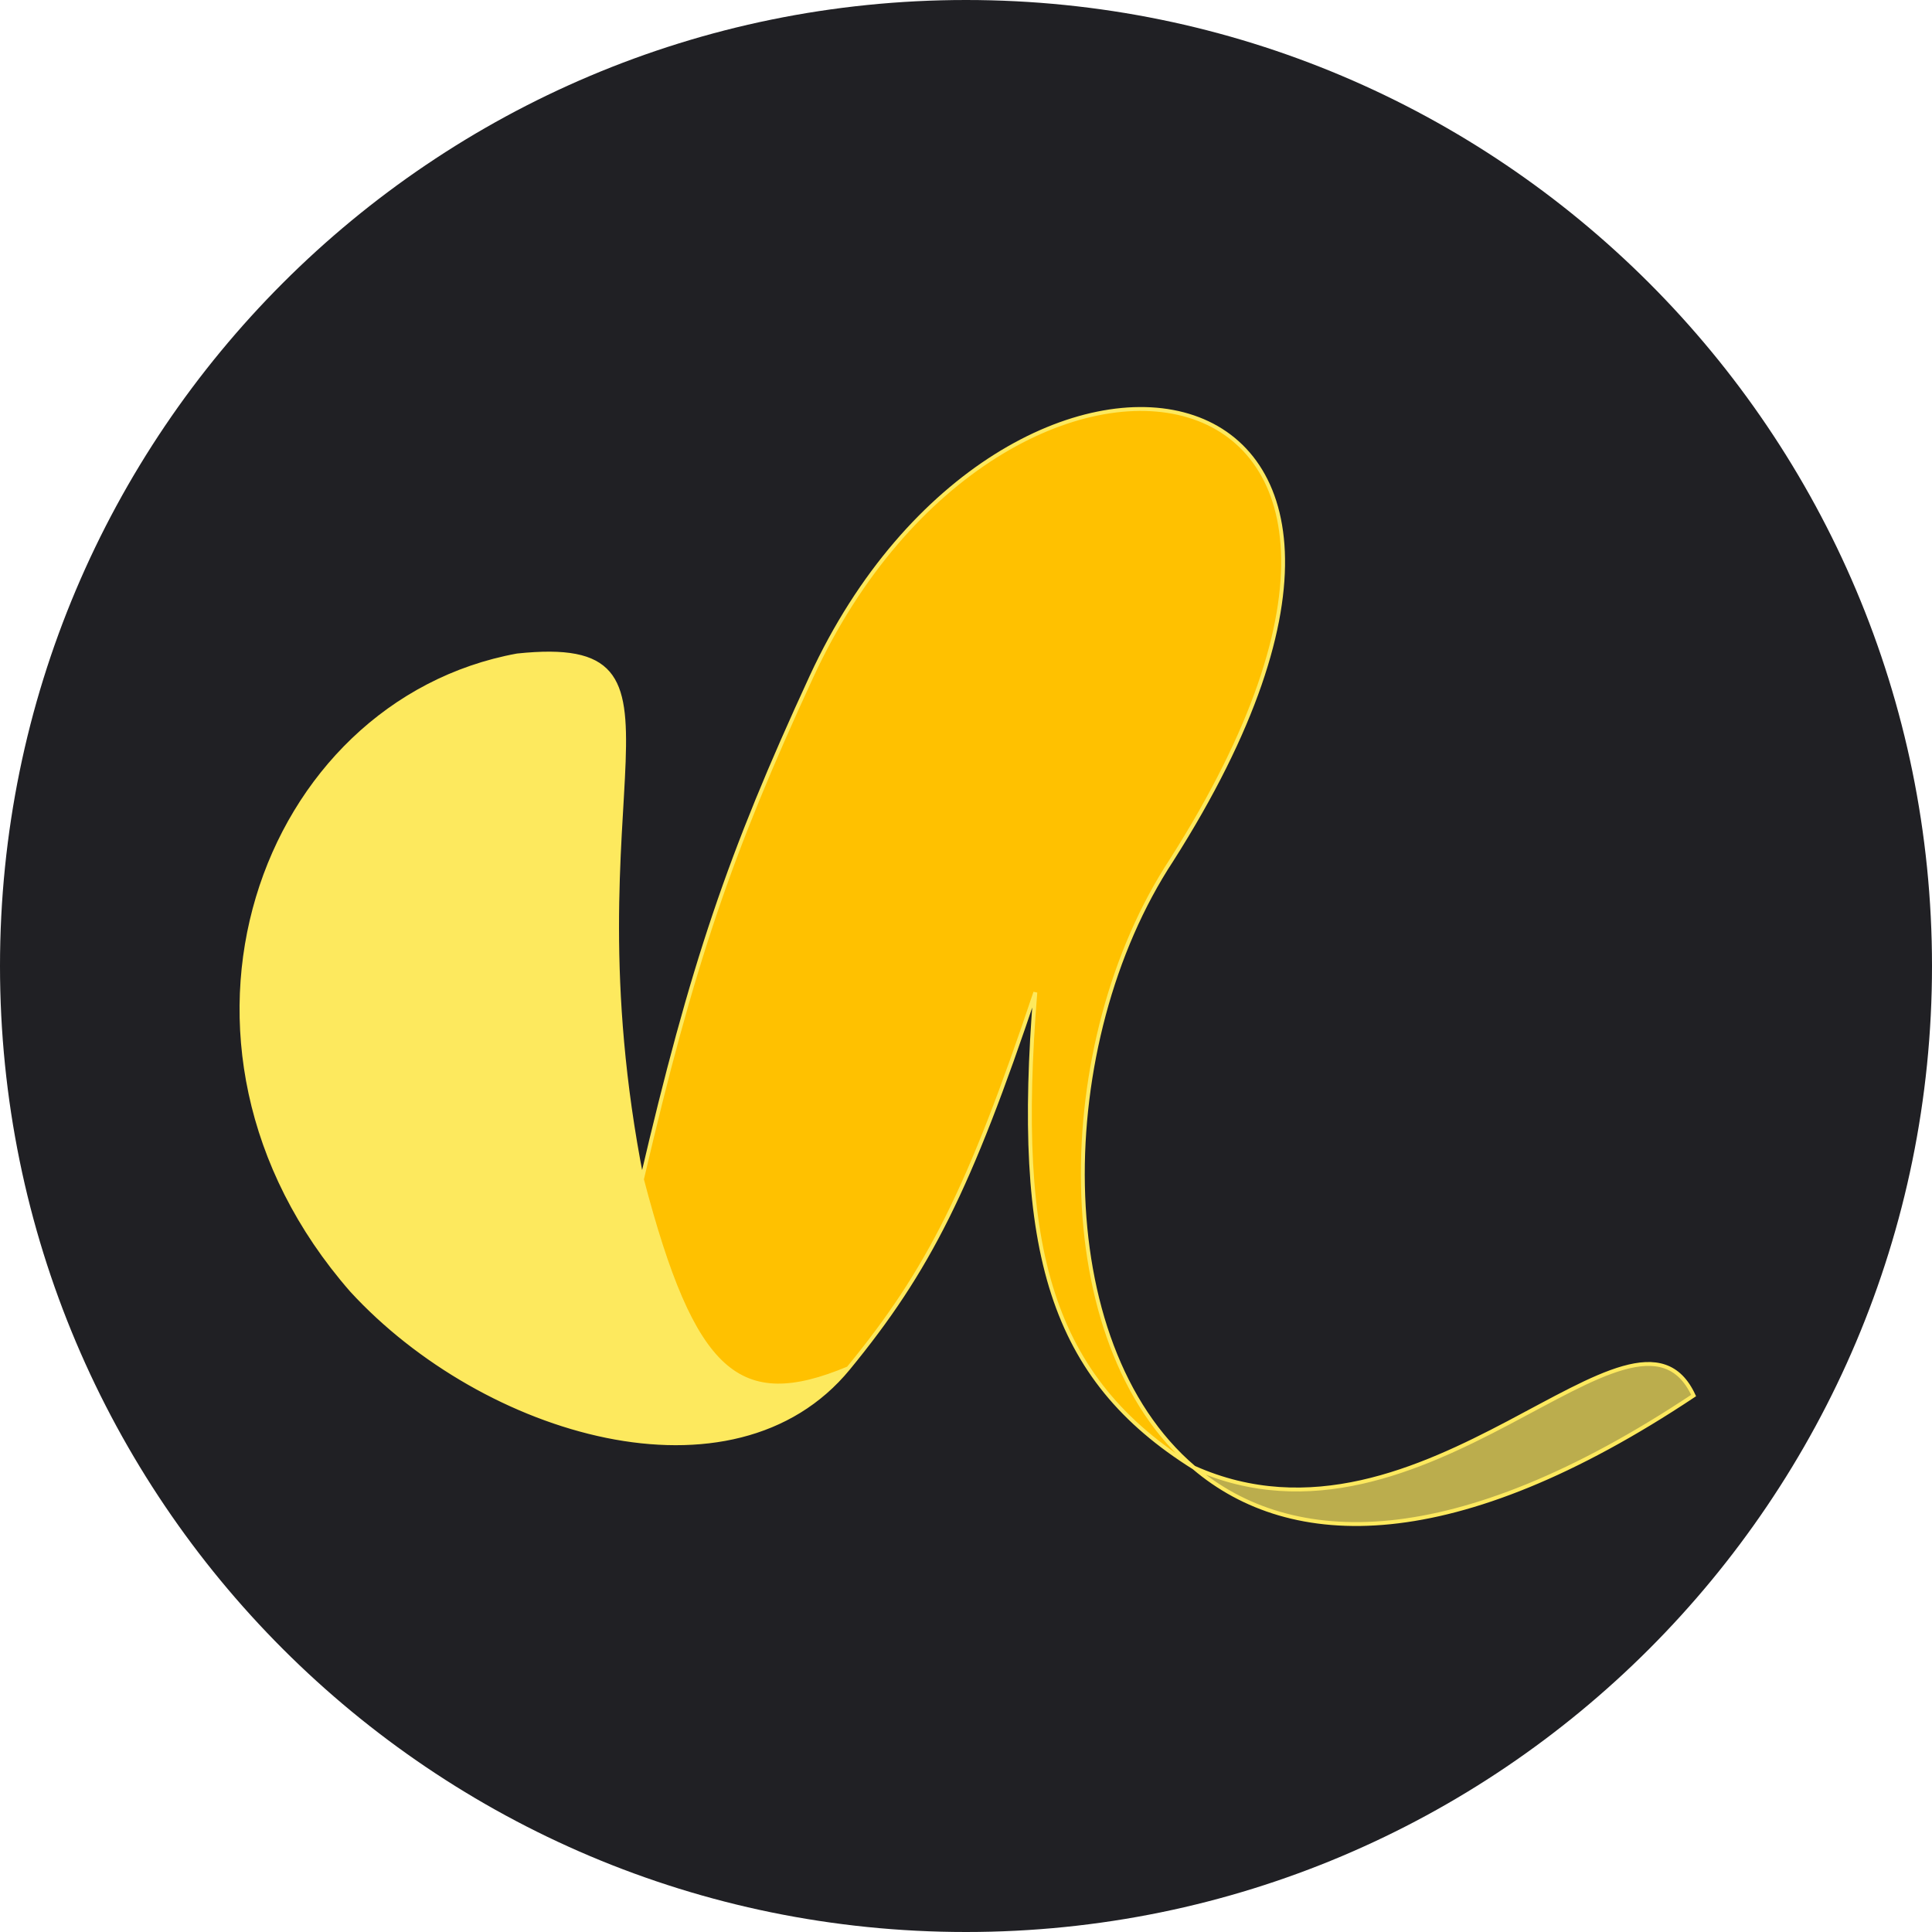
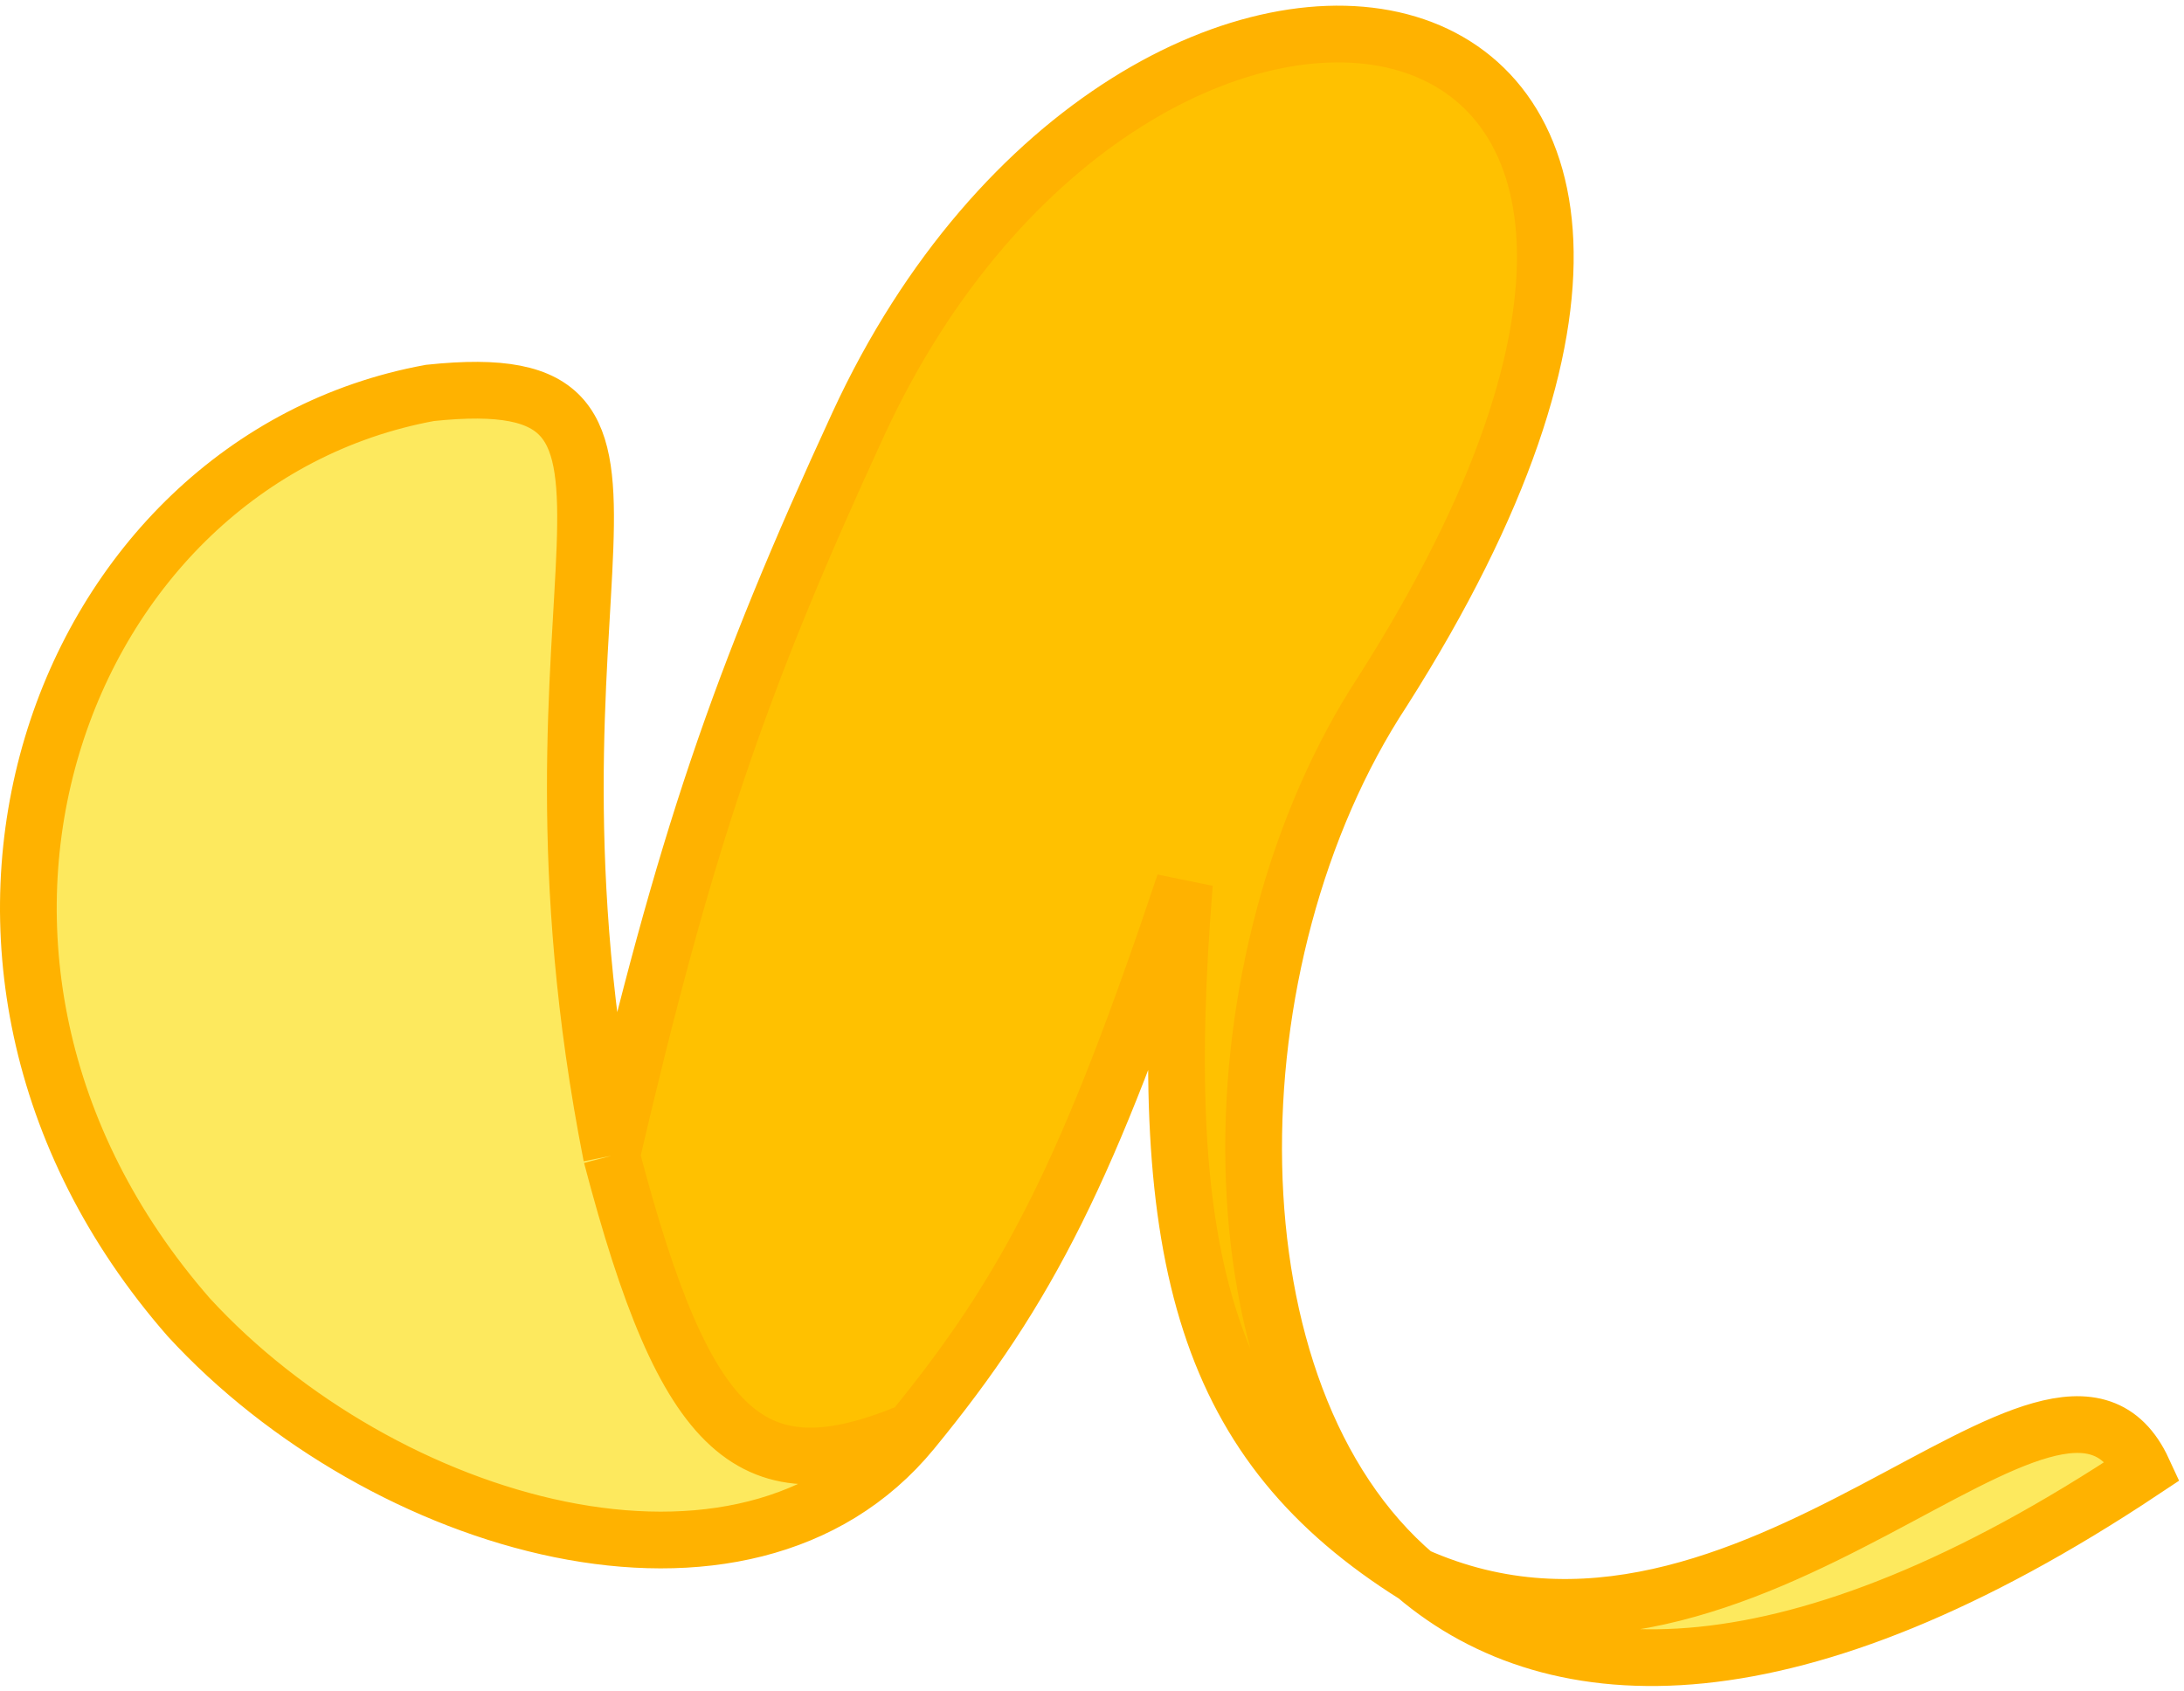
- <svg xmlns="http://www.w3.org/2000/svg" width="496" height="496" viewBox="0 0 496 496" fill="none">
-   <circle cx="248" cy="248" r="248" fill="#202024" />
-   <g filter="url(#filter0_b_29_33)">
-     <path d="M90.297 331.276C124.297 368.276 188.251 387.276 217.797 351.276C189.589 363.081 177.91 352.795 164.798 302.776C144.798 201.276 183 163 132.797 168.276C67.298 180.276 34.798 267.776 90.297 331.276Z" fill="#FDE95E" />
-     <path d="M306.514 376.775C331.437 397.962 373.348 399.175 434.798 358.275C419.798 325.775 365.798 403.275 306.514 376.775Z" fill="#FDE95E" fill-opacity="0.7" />
-     <path d="M217.797 351.276C238.44 326.124 248.957 305.044 265.797 254.776C260.417 321.417 269.798 353.775 306.514 376.775C268.977 344.866 269.976 267.652 300.798 220.776C386.298 86.275 257.656 66.775 208.298 173.776C187.254 219.395 177.682 247.583 164.798 302.776C177.91 352.795 189.589 363.081 217.797 351.276Z" fill="#FFC100" />
-     <path d="M217.797 351.276C238.44 326.124 248.957 305.044 265.797 254.776C260.417 321.417 269.798 353.775 306.514 376.775M217.797 351.276C188.251 387.276 124.297 368.276 90.297 331.276C34.798 267.776 67.298 180.276 132.797 168.276C183 163 144.798 201.276 164.798 302.776M217.797 351.276C189.589 363.081 177.91 352.795 164.798 302.776M164.798 302.776C177.682 247.583 187.254 219.395 208.298 173.776C257.656 66.775 386.298 86.275 300.798 220.776C269.976 267.652 268.977 344.866 306.514 376.775M306.514 376.775C331.437 397.962 373.348 399.175 434.798 358.275C419.798 325.775 365.798 403.275 306.514 376.775Z" stroke="#FDE95E" />
+ <svg xmlns="http://www.w3.org/2000/svg" width="385" height="298" viewBox="0 0 385 298" fill="none">
+   <g filter="url(#filter0_b_33_8)">
+     <path d="M33.297 232.276C67.297 269.276 131.251 288.276 160.797 252.276C132.589 264.081 120.91 253.795 107.798 203.776C87.798 102.276 126 64 75.797 69.276C10.298 81.276 -22.202 168.776 33.297 232.276Z" fill="#FDE95E" />
+     <path d="M160.797 252.276C181.44 227.124 191.957 206.044 208.797 155.776C203.417 222.417 212.798 254.775 249.514 277.775C211.977 245.866 212.976 168.652 243.798 121.776C329.298 -12.725 200.656 -32.225 151.298 74.776C130.254 120.395 120.682 148.583 107.798 203.776C120.91 253.795 132.589 264.081 160.797 252.276Z" fill="#FFC100" />
+     <path d="M249.514 277.775C274.437 298.962 316.348 300.175 377.798 259.275C362.798 226.775 308.798 304.275 249.514 277.775Z" fill="#FDE95E" />
+     <path d="M160.797 252.276C181.44 227.124 191.957 206.044 208.797 155.776C203.417 222.417 212.798 254.775 249.514 277.775M160.797 252.276C131.251 288.276 67.297 269.276 33.297 232.276C-22.202 168.776 10.298 81.276 75.797 69.276C126 64 87.798 102.276 107.798 203.776M160.797 252.276C132.589 264.081 120.91 253.795 107.798 203.776M107.798 203.776C120.682 148.583 130.254 120.395 151.298 74.776C200.656 -32.225 329.298 -12.725 243.798 121.776C212.976 168.652 211.977 245.866 249.514 277.775M249.514 277.775C274.437 298.962 316.348 300.175 377.798 259.275C362.798 226.775 308.798 304.275 249.514 277.775Z" stroke="#FFB200" stroke-width="10" />
  </g>
  <defs>
-     <filter id="filter0_b_29_33" x="57.504" y="100.5" width="381.927" height="295.268" filterUnits="userSpaceOnUse" color-interpolation-filters="sRGB">
+     <filter id="filter0_b_33_8" x="-3.964" y="-3.003" width="392.095" height="304.28" filterUnits="userSpaceOnUse" color-interpolation-filters="sRGB">
      <feFlood flood-opacity="0" result="BackgroundImageFix" />
      <feGaussianBlur in="BackgroundImageFix" stdDeviation="2" />
-       <feComposite in2="SourceAlpha" operator="in" result="effect1_backgroundBlur_29_33" />
-       <feBlend mode="normal" in="SourceGraphic" in2="effect1_backgroundBlur_29_33" result="shape" />
+       <feComposite in2="SourceAlpha" operator="in" result="effect1_backgroundBlur_33_8" />
+       <feBlend mode="normal" in="SourceGraphic" in2="effect1_backgroundBlur_33_8" result="shape" />
    </filter>
  </defs>
</svg>
